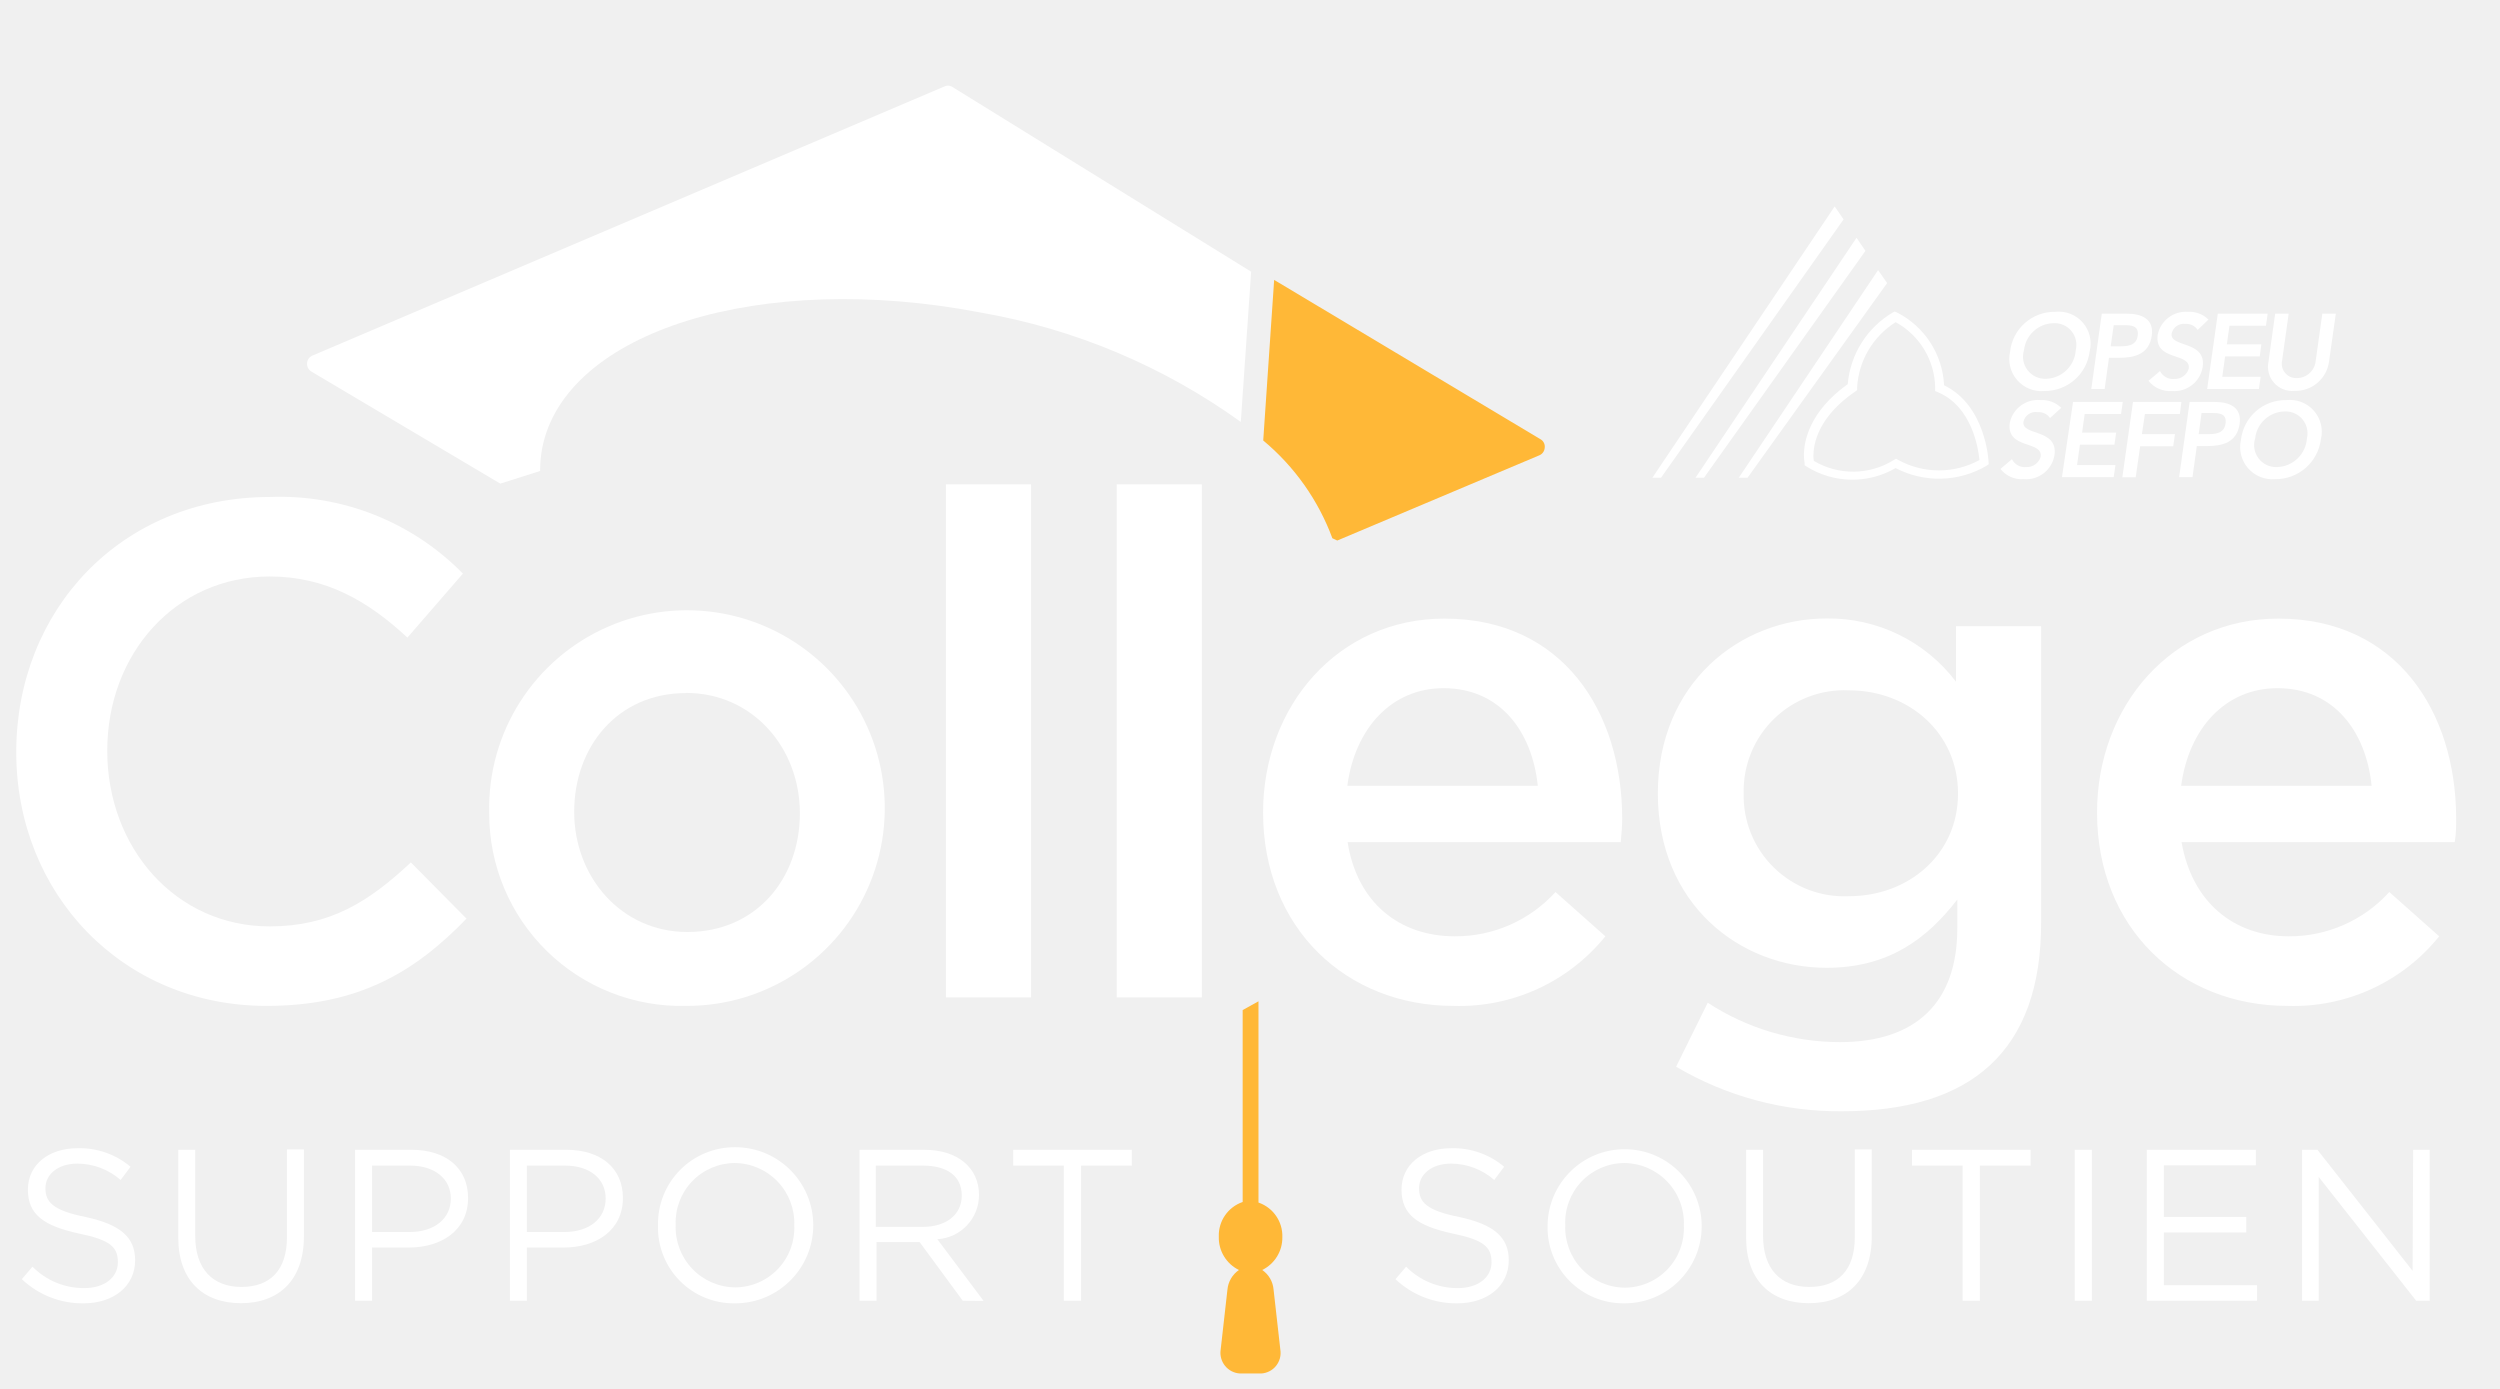
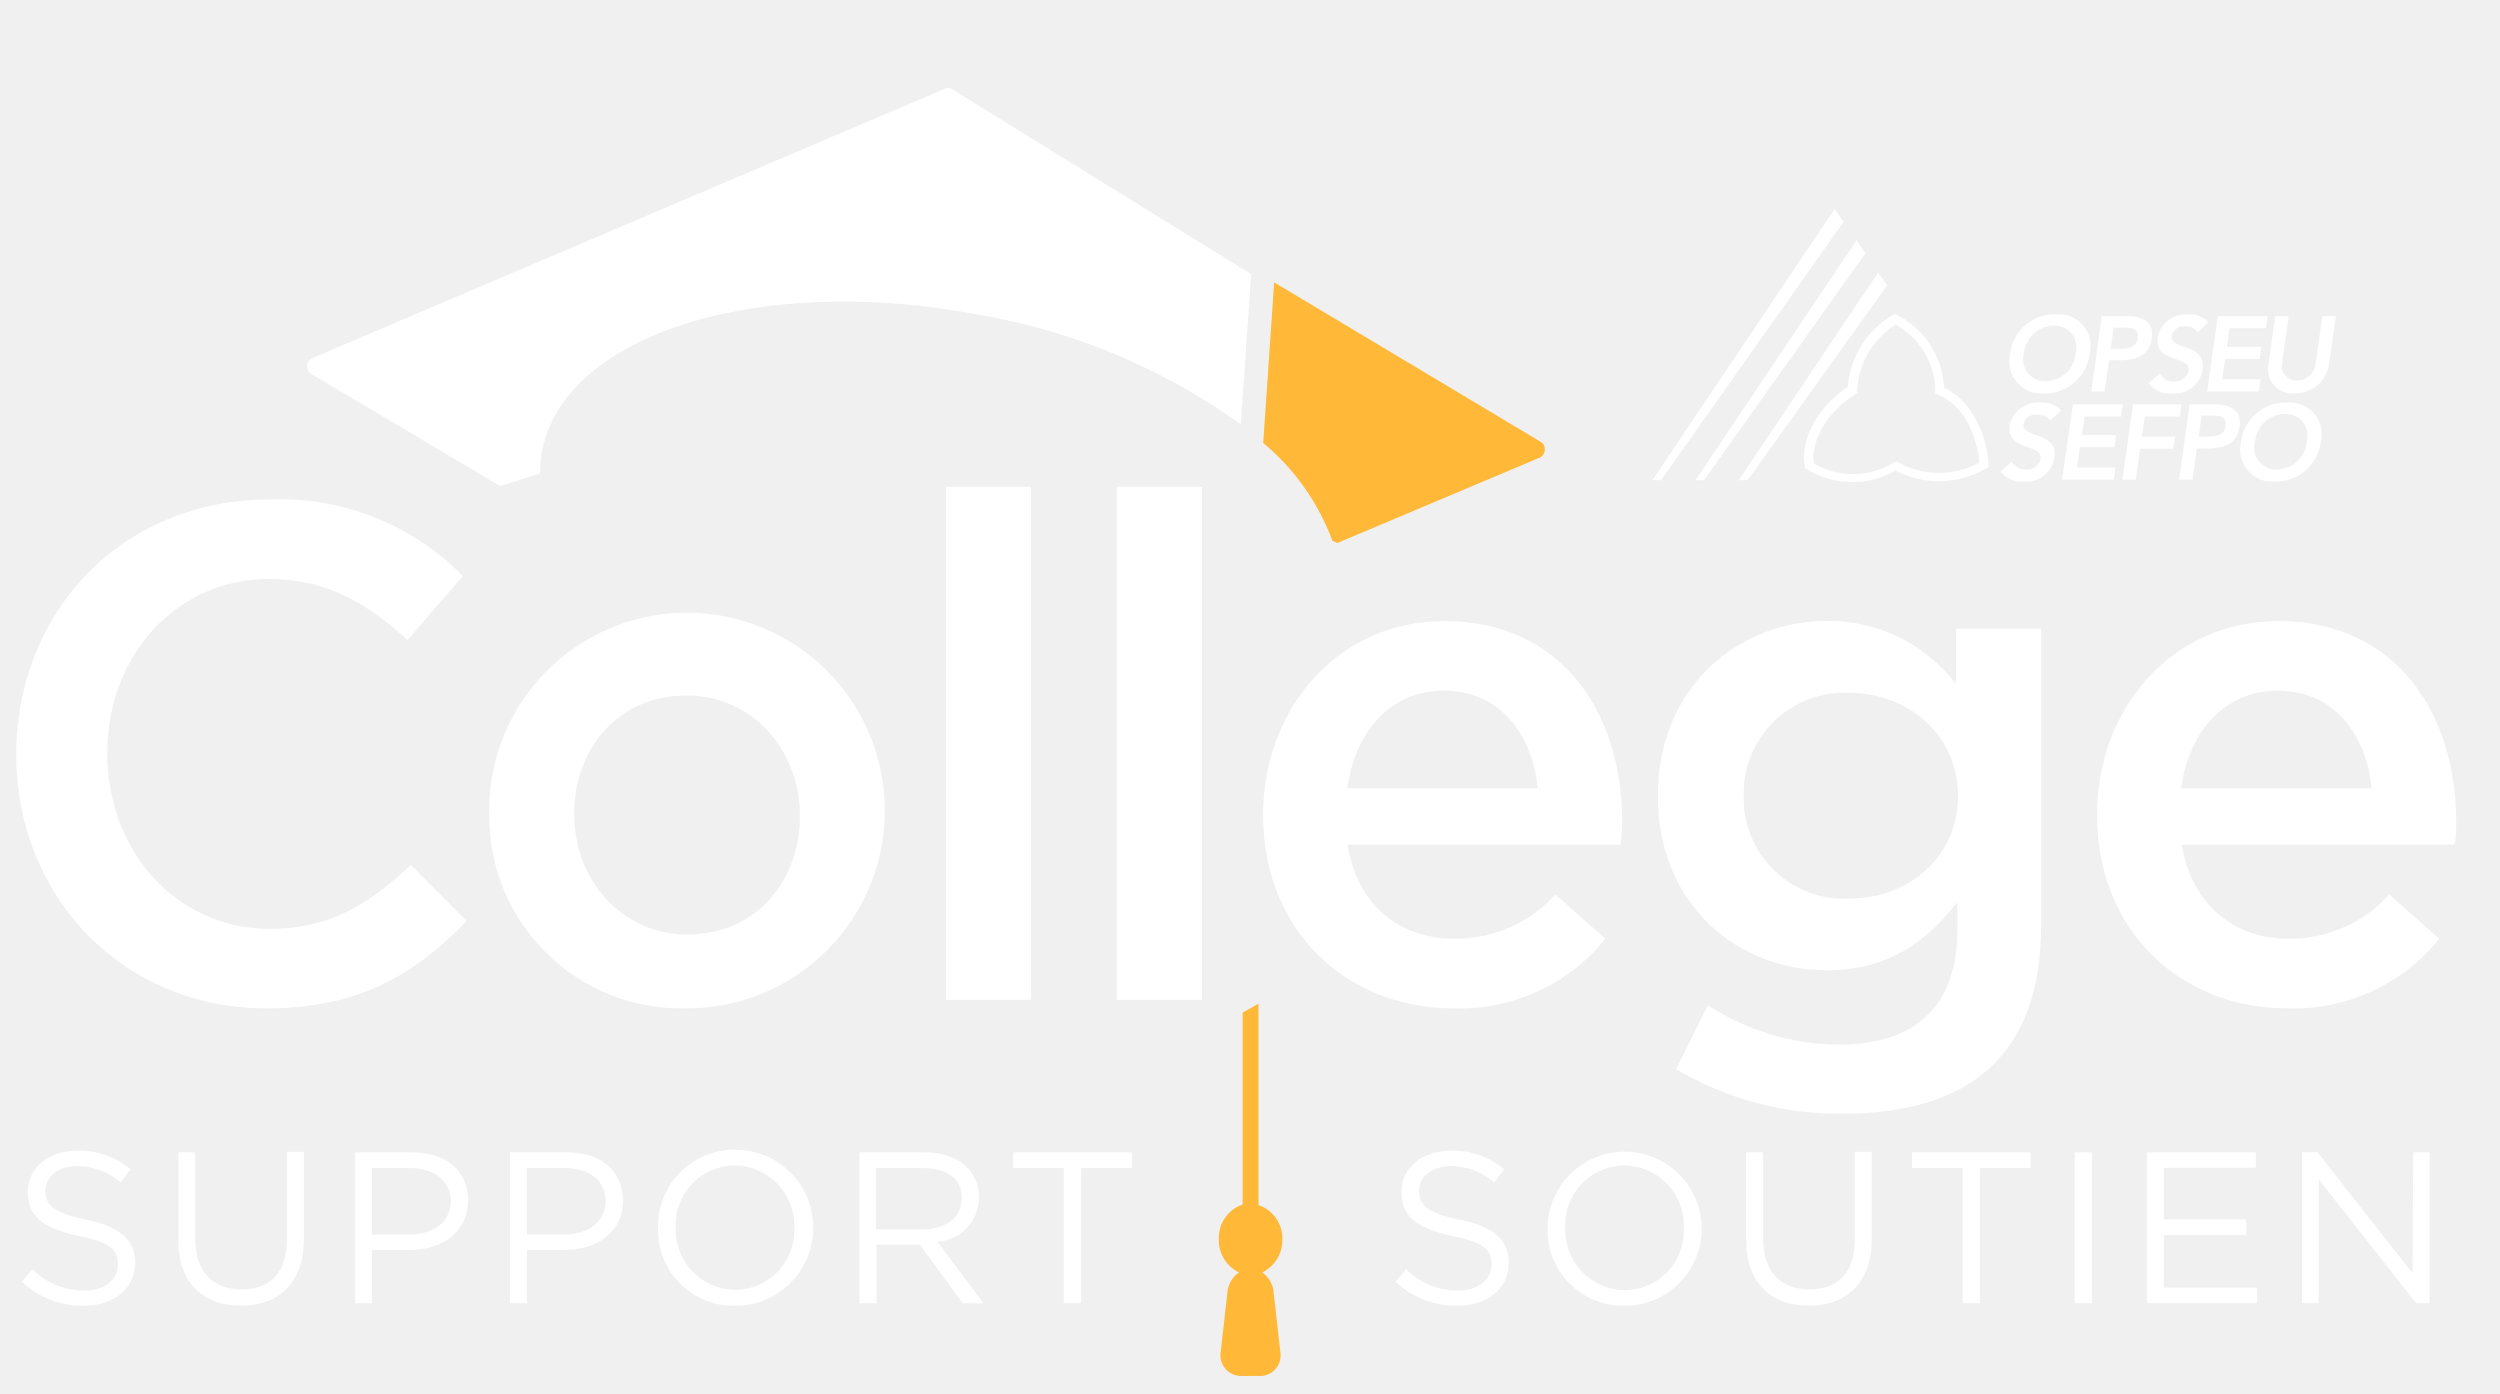
- <svg xmlns="http://www.w3.org/2000/svg" id="Layer_1" data-name="Layer 1" viewBox="42.8 56.8 173.9 96.6">
-   <defs>
-     <style>.cls-1{fill:#ea5a4f;}.cls-2{fill:#fff;}.cls-3{fill:#ffb837;}</style>
-   </defs>
-   <path class="cls-2" d="M80.51,88c1.57-8.17,15.23-12.4,30.5-9.46a43.78,43.78,0,0,1,18.1,7.61l.72-10.45L109,62.82a.56.56,0,0,0-.52,0L64.52,81.54a.61.61,0,0,0-.36.53.62.62,0,0,0,.29.57l13.15,7.8,2.77-.88A8.93,8.93,0,0,1,80.51,88Z" />
-   <path class="cls-3" d="M150,87.38,131.43,76.27l-.76,11.17a16.15,16.15,0,0,1,4.81,6.8l.34.16,14.06-5.93a.61.61,0,0,0,.37-.52A.59.59,0,0,0,150,87.38Z" />
-   <path class="cls-3" d="M132,142.86a2.46,2.46,0,0,0-1.66-2.41v-14l-1.1.61v13.35a2.46,2.46,0,0,0-1.66,2.41,2.5,2.5,0,0,0,1.4,2.32,1.87,1.87,0,0,0-.8,1.37l-.47,4.17a1.44,1.44,0,0,0,1.34,1.66h1.48a1.43,1.43,0,0,0,1.33-1.66l-.47-4.17a1.83,1.83,0,0,0-.79-1.37A2.5,2.5,0,0,0,132,142.86Z" />
-   <path class="cls-2" d="M48.78,141.46c2.34.51,3.42,1.37,3.42,3,0,1.81-1.5,3-3.59,3a6.13,6.13,0,0,1-4.29-1.68l.74-.87a5,5,0,0,0,3.6,1.49c1.41,0,2.34-.74,2.34-1.8s-.53-1.55-2.73-2c-2.42-.53-3.53-1.31-3.53-3.05s1.46-2.88,3.45-2.88a5.49,5.49,0,0,1,3.69,1.29l-.69.92a4.58,4.58,0,0,0-3-1.14c-1.36,0-2.23.75-2.23,1.71S46.47,141,48.78,141.46Z" />
-   <path class="cls-2" d="M63.94,142.8c0,3.06-1.75,4.65-4.38,4.65s-4.36-1.59-4.36-4.56v-6.11h1.18v6c0,2.27,1.2,3.54,3.21,3.54s3.17-1.17,3.17-3.46v-6.11h1.18Z" />
-   <path class="cls-2" d="M71.23,143.58H68.68v3.7H67.5v-10.5h3.93c2.37,0,3.93,1.26,3.93,3.35C75.36,142.41,73.47,143.58,71.23,143.58Zm.11-5.7H68.68v4.62h2.6c1.74,0,2.88-.93,2.88-2.33S73,137.88,71.34,137.88Z" />
-   <path class="cls-2" d="M82,143.58H79.45v3.7H78.27v-10.5H82.2c2.37,0,3.93,1.26,3.93,3.35C86.13,142.41,84.24,143.58,82,143.58Zm.11-5.7H79.45v4.62h2.6c1.74,0,2.88-.93,2.88-2.33S83.8,137.88,82.11,137.88Z" />
-   <path class="cls-2" d="M93.91,147.46a5.27,5.27,0,0,1-5.34-5.41,5.33,5.33,0,0,1,5.37-5.45,5.43,5.43,0,0,1,0,10.86Zm0-9.76A4.13,4.13,0,0,0,89.8,142a4.18,4.18,0,0,0,4.14,4.35,4.13,4.13,0,0,0,4.11-4.32A4.18,4.18,0,0,0,93.91,137.7Z" />
-   <path class="cls-2" d="M109.77,147.28l-3-4.08h-3v4.08h-1.18v-10.5h4.51c2.31,0,3.8,1.25,3.8,3.14A3.08,3.08,0,0,1,108,143l3.22,4.29Zm-2.81-9.4h-3.24v4.26H107c1.57,0,2.7-.81,2.7-2.18S108.66,137.88,107,137.88Z" />
-   <path class="cls-2" d="M118,147.28h-1.2v-9.4h-3.52v-1.1h8.25v1.1H118Z" />
-   <path class="cls-2" d="M61.33,126.77c-10,0-17.4-7.78-17.4-17.65s7.28-17.75,17.65-17.75A17.82,17.82,0,0,1,75,96.7l-3.86,4.45c-2.74-2.54-5.67-4.25-9.58-4.25-6.55,0-11.3,5.37-11.3,12.12s4.75,12.22,11.3,12.22c4.2,0,6.89-1.71,9.82-4.45l3.87,3.91C71.65,124.42,67.74,126.77,61.33,126.77Z" />
-   <path class="cls-2" d="M90.52,126.77a13.36,13.36,0,0,1-13.69-13.4,13.76,13.76,0,1,1,13.69,13.4Zm0-21.76c-4.75,0-7.78,3.72-7.78,8.26s3.28,8.36,7.87,8.36c4.79,0,7.83-3.71,7.83-8.26S95.16,105,90.52,105Z" />
-   <path class="cls-2" d="M108.6,126.18V90.49h5.92v35.69Z" />
-   <path class="cls-2" d="M120.48,126.18V90.49h5.92v35.69Z" />
-   <path class="cls-2" d="M144,121.93a9.39,9.39,0,0,0,7-3.08l3.47,3.08a13.06,13.06,0,0,1-10.56,4.84c-7.48,0-13.25-5.43-13.25-13.45,0-7.43,5.23-13.49,12.61-13.49,8.22,0,12.37,6.45,12.37,13.93,0,.54-.05,1-.1,1.62h-19C137.2,119.58,140.13,121.93,144,121.93Zm5.77-10.47c-.4-3.81-2.64-6.79-6.56-6.79-3.61,0-6.16,2.79-6.69,6.79Z" />
-   <path class="cls-2" d="M170.93,134.1A22.31,22.31,0,0,1,159.39,131l2.2-4.45a16.83,16.83,0,0,0,9.19,2.74c5.28,0,8.17-2.74,8.17-7.92v-2c-2.15,2.79-4.84,4.75-9.09,4.75-6.07,0-11.74-4.45-11.74-12.13s5.72-12.17,11.74-12.17a11.11,11.11,0,0,1,9,4.4v-3.86h5.92V120.9C184.82,130,179.83,134.1,170.93,134.1Zm.49-29.28a7,7,0,0,0-7.33,7.13,7,7,0,0,0,7.33,7.19c4.11,0,7.58-2.88,7.58-7.14S175.53,104.82,171.42,104.82Z" />
-   <path class="cls-2" d="M202,121.93a9.37,9.37,0,0,0,7-3.08l3.47,3.08a13,13,0,0,1-10.55,4.84c-7.49,0-13.25-5.43-13.25-13.45,0-7.43,5.23-13.49,12.61-13.49,8.21,0,12.37,6.45,12.37,13.93,0,.54,0,1-.1,1.62h-19C195.28,119.58,198.21,121.93,202,121.93Zm5.77-10.47c-.39-3.81-2.64-6.79-6.55-6.79-3.62,0-6.16,2.79-6.7,6.79Z" />
-   <path class="cls-2" d="M185.76,78.49a2.22,2.22,0,0,1,2.4,2.74A3.15,3.15,0,0,1,185,84a2.24,2.24,0,0,1-2.38-2.73A3.11,3.11,0,0,1,185.76,78.49Zm-.64,4.66a2.13,2.13,0,0,0,2.07-2,1.51,1.51,0,0,0-1.54-1.87,2.11,2.11,0,0,0-2.06,1.87A1.54,1.54,0,0,0,185.12,83.15Z" />
-   <path class="cls-2" d="M189,78.62h1.76c1,0,1.88.36,1.72,1.52-.19,1.31-1.2,1.55-2.31,1.55h-.67l-.3,2.17h-.93Zm1.18,2.27c.53,0,1.22,0,1.32-.74s-.51-.73-1-.73h-.67l-.21,1.47Z" />
-   <path class="cls-2" d="M195.67,79.75a.94.94,0,0,0-.86-.42.86.86,0,0,0-.95.67c-.15,1,2.42.46,2.16,2.32A2,2,0,0,1,193.87,84a1.9,1.9,0,0,1-1.62-.71l.8-.68a1,1,0,0,0,1,.55,1,1,0,0,0,1-.72c.16-1.15-2.42-.49-2.16-2.36A2,2,0,0,1,195,78.49a1.86,1.86,0,0,1,1.42.54Z" />
-   <path class="cls-2" d="M197.07,78.62h3.47l-.12.84h-2.54l-.18,1.29h2.4l-.11.84h-2.41l-.2,1.42h2.67l-.12.85h-3.6Z" />
-   <path class="cls-2" d="M204.81,81.93a2.35,2.35,0,0,1-2.4,2.06,1.69,1.69,0,0,1-1.81-2.06l.46-3.31H202l-.46,3.28a1,1,0,0,0,1,1.2,1.32,1.32,0,0,0,1.34-1.2l.46-3.28h.94Z" />
-   <path class="cls-2" d="M185.4,85.88a.94.94,0,0,0-.85-.41.87.87,0,0,0-1,.67c-.14,1,2.42.45,2.16,2.32a2,2,0,0,1-2.15,1.67,1.88,1.88,0,0,1-1.61-.71l.8-.68a1,1,0,0,0,1,.55,1,1,0,0,0,1-.72c.16-1.15-2.41-.49-2.15-2.36a2,2,0,0,1,2.15-1.58,1.88,1.88,0,0,1,1.43.54Z" />
-   <path class="cls-2" d="M187,84.76h3.46l-.12.84h-2.53l-.18,1.29H190l-.12.84h-2.4l-.2,1.42h2.67l-.12.84h-3.6Z" />
-   <path class="cls-2" d="M191.17,84.76h3.37l-.11.84H192L191.79,87h2.3l-.12.84h-2.3L191.36,90h-.93Z" />
-   <path class="cls-2" d="M195.11,84.76h1.76c1,0,1.88.36,1.72,1.52-.19,1.31-1.2,1.55-2.31,1.55h-.67l-.3,2.16h-.93ZM196.29,87c.53,0,1.22,0,1.32-.74s-.51-.73-1-.73h-.67l-.2,1.47Z" />
-   <path class="cls-2" d="M201.84,84.63a2.22,2.22,0,0,1,2.4,2.74,3.17,3.17,0,0,1-3.18,2.76,2.24,2.24,0,0,1-2.38-2.73A3.12,3.12,0,0,1,201.84,84.63Zm-.65,4.66a2.14,2.14,0,0,0,2.08-2,1.52,1.52,0,0,0-1.54-1.87,2.1,2.1,0,0,0-2.06,1.87A1.53,1.53,0,0,0,201.19,89.29Z" />
-   <path class="cls-2" d="M174.49,78.52a6.41,6.41,0,0,0-3.16,5c-2.68,1.91-3.05,4-3.05,4.93a3.58,3.58,0,0,0,.05.58l0,.13.1.07a6,6,0,0,0,6.23.13,6.52,6.52,0,0,0,6.32-.16l.15-.1V89c0-.17-.2-4-3.1-5.4a6,6,0,0,0-3.27-5.06l-.16-.07Zm-5.55,10c0-.84.32-2.71,2.9-4.48l.14-.1v-.17a5.75,5.75,0,0,1,2.68-4.56,5.28,5.28,0,0,1,2.75,4.51V84l.21.09c2.35,1,2.8,3.92,2.87,4.71a5.87,5.87,0,0,1-5.64,0l-.16-.09-.16.09a5.35,5.35,0,0,1-5.56.06A2.28,2.28,0,0,1,168.94,88.5Z" />
-   <polygon class="cls-2" points="172.56 74.25 171.94 73.34 160.74 90.03 161.33 90.03 172.56 74.25" />
-   <polygon class="cls-2" points="174.07 76.49 173.44 75.59 163.75 90.03 164.36 90.03 174.07 76.49" />
-   <polygon class="cls-2" points="171.04 72.06 170.42 71.16 157.74 90.03 158.34 90.03 171.04 72.06" />
-   <path class="cls-2" d="M144.33,141.46c2.34.51,3.42,1.37,3.42,3,0,1.81-1.5,3-3.59,3a6.13,6.13,0,0,1-4.29-1.68l.74-.87a5,5,0,0,0,3.6,1.49c1.41,0,2.34-.74,2.34-1.8s-.53-1.55-2.73-2c-2.42-.53-3.53-1.31-3.53-3.05s1.46-2.88,3.45-2.88a5.49,5.49,0,0,1,3.69,1.29l-.69.92a4.58,4.58,0,0,0-3-1.14c-1.36,0-2.23.75-2.23,1.71S142,141,144.33,141.46Z" />
-   <path class="cls-2" d="M155.79,147.46a5.27,5.27,0,0,1-5.34-5.41,5.36,5.36,0,1,1,5.34,5.41Zm0-9.76a4.13,4.13,0,0,0-4.11,4.32,4.18,4.18,0,0,0,4.14,4.35,4.13,4.13,0,0,0,4.11-4.32A4.18,4.18,0,0,0,155.79,137.7Z" />
-   <path class="cls-2" d="M173,142.8c0,3.06-1.75,4.65-4.38,4.65s-4.36-1.59-4.36-4.56v-6.11h1.18v6c0,2.27,1.2,3.54,3.21,3.54s3.17-1.17,3.17-3.46v-6.11H173Z" />
-   <path class="cls-2" d="M180.52,147.28h-1.2v-9.4H175.8v-1.1h8.25v1.1h-3.53Z" />
-   <path class="cls-2" d="M188.31,136.78v10.5h-1.19v-10.5Z" />
-   <path class="cls-2" d="M199.72,137.86h-6.4v3.59h5.73v1.08h-5.73v3.67h6.48v1.08h-7.67v-10.5h7.59Z" />
-   <path class="cls-2" d="M210.66,136.78h1.15v10.5h-.94l-6.78-8.61v8.61h-1.16v-10.5H204l6.62,8.42Z" />
+ <svg xmlns="http://www.w3.org/2000/svg" id="Layer_1" data-name="Layer 1" width="174" height="97" viewBox="42.8 56.8 173.9 96.6">
+   <path fill="#fff" d="M80.51,88c1.57-8.17,15.23-12.4,30.5-9.46a43.78,43.78,0,0,1,18.1,7.61l.72-10.45L109,62.82a.56.56,0,0,0-.52,0L64.52,81.54a.61.61,0,0,0-.36.53.62.62,0,0,0,.29.57l13.15,7.8,2.77-.88A8.93,8.93,0,0,1,80.51,88Z" />
+   <path fill="#ffb837" d="M150,87.38,131.43,76.27l-.76,11.17a16.15,16.15,0,0,1,4.81,6.8l.34.16,14.06-5.93a.61.61,0,0,0,.37-.52A.59.59,0,0,0,150,87.38Z" />
+   <path fill="#ffb837" d="M132,142.86a2.46,2.46,0,0,0-1.66-2.41v-14l-1.1.61v13.35a2.46,2.46,0,0,0-1.66,2.41,2.5,2.5,0,0,0,1.4,2.32,1.87,1.87,0,0,0-.8,1.37l-.47,4.17a1.44,1.44,0,0,0,1.34,1.66h1.48a1.43,1.43,0,0,0,1.33-1.66l-.47-4.17a1.83,1.83,0,0,0-.79-1.37A2.5,2.5,0,0,0,132,142.86Z" />
+   <path fill="#fff" d="M48.78,141.46c2.34.51,3.42,1.37,3.42,3,0,1.81-1.5,3-3.59,3a6.13,6.13,0,0,1-4.29-1.68l.74-.87a5,5,0,0,0,3.6,1.49c1.41,0,2.34-.74,2.34-1.8s-.53-1.55-2.73-2c-2.42-.53-3.53-1.31-3.53-3.05s1.46-2.88,3.45-2.88a5.49,5.49,0,0,1,3.69,1.29l-.69.92a4.58,4.58,0,0,0-3-1.14c-1.36,0-2.23.75-2.23,1.71S46.47,141,48.78,141.46Z" />
+   <path fill="#fff" d="M63.94,142.8c0,3.06-1.75,4.65-4.38,4.65s-4.36-1.59-4.36-4.56v-6.11h1.18v6c0,2.27,1.2,3.54,3.21,3.54s3.17-1.17,3.17-3.46v-6.11h1.18Z" />
+   <path fill="#fff" d="M71.23,143.58H68.68v3.7H67.5v-10.5h3.93c2.37,0,3.93,1.26,3.93,3.35C75.36,142.41,73.47,143.58,71.23,143.58Zm.11-5.7H68.68v4.62h2.6c1.74,0,2.88-.93,2.88-2.33S73,137.88,71.34,137.88Z" />
+   <path fill="#fff" d="M82,143.58H79.45v3.7H78.27v-10.5H82.2c2.37,0,3.93,1.26,3.93,3.35C86.13,142.41,84.24,143.58,82,143.58Zm.11-5.7H79.45v4.62h2.6c1.74,0,2.88-.93,2.88-2.33S83.8,137.88,82.11,137.88Z" />
+   <path fill="#fff" d="M93.91,147.46a5.27,5.27,0,0,1-5.34-5.41,5.33,5.33,0,0,1,5.37-5.45,5.43,5.43,0,0,1,0,10.86Zm0-9.76A4.13,4.13,0,0,0,89.8,142a4.18,4.18,0,0,0,4.14,4.35,4.13,4.13,0,0,0,4.11-4.32A4.18,4.18,0,0,0,93.91,137.7Z" />
+   <path fill="#fff" d="M109.77,147.28l-3-4.08h-3v4.08h-1.18v-10.5h4.51c2.31,0,3.8,1.25,3.8,3.14A3.08,3.08,0,0,1,108,143l3.22,4.29Zm-2.81-9.4h-3.24v4.26H107c1.57,0,2.7-.81,2.7-2.18S108.66,137.88,107,137.88Z" />
+   <path fill="#fff" d="M118,147.28h-1.2v-9.4h-3.52v-1.1h8.25v1.1H118Z" />
+   <path fill="#fff" d="M61.33,126.77c-10,0-17.4-7.78-17.4-17.65s7.28-17.75,17.65-17.75A17.82,17.82,0,0,1,75,96.7l-3.86,4.45c-2.74-2.54-5.67-4.25-9.58-4.25-6.55,0-11.3,5.37-11.3,12.12s4.75,12.22,11.3,12.22c4.2,0,6.89-1.71,9.82-4.45l3.87,3.91C71.65,124.42,67.74,126.77,61.33,126.77Z" />
+   <path fill="#fff" d="M90.52,126.77a13.36,13.36,0,0,1-13.69-13.4,13.76,13.76,0,1,1,13.69,13.4Zm0-21.76c-4.75,0-7.78,3.72-7.78,8.26s3.28,8.36,7.87,8.36c4.79,0,7.83-3.71,7.83-8.26S95.16,105,90.52,105Z" />
+   <path fill="#fff" d="M108.6,126.18V90.49h5.92v35.69Z" />
+   <path fill="#fff" d="M120.48,126.18V90.49h5.92v35.69Z" />
+   <path fill="#fff" d="M144,121.93a9.39,9.39,0,0,0,7-3.08l3.47,3.08a13.06,13.06,0,0,1-10.56,4.84c-7.48,0-13.25-5.43-13.25-13.45,0-7.43,5.23-13.49,12.61-13.49,8.22,0,12.37,6.45,12.37,13.93,0,.54-.05,1-.1,1.62h-19C137.2,119.58,140.13,121.93,144,121.93Zm5.77-10.47c-.4-3.81-2.64-6.79-6.56-6.79-3.61,0-6.16,2.79-6.69,6.79Z" />
+   <path fill="#fff" d="M170.93,134.1A22.31,22.31,0,0,1,159.39,131l2.2-4.45a16.83,16.83,0,0,0,9.19,2.74c5.28,0,8.17-2.74,8.17-7.92v-2c-2.15,2.79-4.84,4.75-9.09,4.75-6.07,0-11.74-4.45-11.74-12.13s5.72-12.17,11.74-12.17a11.11,11.11,0,0,1,9,4.4v-3.86h5.92V120.9C184.82,130,179.83,134.1,170.93,134.1Zm.49-29.28a7,7,0,0,0-7.33,7.13,7,7,0,0,0,7.33,7.19c4.11,0,7.58-2.88,7.58-7.14S175.53,104.82,171.42,104.82Z" />
+   <path fill="#fff" d="M202,121.93a9.37,9.37,0,0,0,7-3.08l3.47,3.08a13,13,0,0,1-10.55,4.84c-7.49,0-13.25-5.43-13.25-13.45,0-7.43,5.23-13.49,12.61-13.49,8.21,0,12.37,6.45,12.37,13.93,0,.54,0,1-.1,1.62h-19C195.28,119.58,198.21,121.93,202,121.93Zm5.77-10.47c-.39-3.81-2.64-6.79-6.55-6.79-3.62,0-6.16,2.79-6.7,6.79Z" />
+   <path fill="#fff" d="M185.76,78.49a2.22,2.22,0,0,1,2.4,2.74A3.15,3.15,0,0,1,185,84a2.24,2.24,0,0,1-2.38-2.73A3.11,3.11,0,0,1,185.76,78.49Zm-.64,4.66a2.13,2.13,0,0,0,2.07-2,1.51,1.51,0,0,0-1.54-1.87,2.11,2.11,0,0,0-2.06,1.87A1.54,1.54,0,0,0,185.12,83.15Z" />
+   <path fill="#fff" d="M189,78.62h1.76c1,0,1.88.36,1.72,1.52-.19,1.31-1.2,1.55-2.31,1.55h-.67l-.3,2.17h-.93Zm1.18,2.27c.53,0,1.22,0,1.32-.74s-.51-.73-1-.73h-.67l-.21,1.47Z" />
+   <path fill="#fff" d="M195.67,79.75a.94.94,0,0,0-.86-.42.86.86,0,0,0-.95.67c-.15,1,2.42.46,2.16,2.32A2,2,0,0,1,193.87,84a1.9,1.9,0,0,1-1.62-.71l.8-.68a1,1,0,0,0,1,.55,1,1,0,0,0,1-.72c.16-1.15-2.42-.49-2.16-2.36A2,2,0,0,1,195,78.49a1.86,1.86,0,0,1,1.42.54Z" />
+   <path fill="#fff" d="M197.07,78.62h3.47l-.12.84h-2.54l-.18,1.29h2.4l-.11.84h-2.41l-.2,1.42h2.67l-.12.85h-3.6Z" />
+   <path fill="#fff" d="M204.81,81.93a2.35,2.35,0,0,1-2.4,2.06,1.69,1.69,0,0,1-1.81-2.06l.46-3.31H202l-.46,3.28a1,1,0,0,0,1,1.2,1.32,1.32,0,0,0,1.34-1.2l.46-3.28h.94Z" />
+   <path fill="#fff" d="M185.4,85.88a.94.94,0,0,0-.85-.41.87.87,0,0,0-1,.67c-.14,1,2.42.45,2.16,2.32a2,2,0,0,1-2.15,1.67,1.88,1.88,0,0,1-1.61-.71l.8-.68a1,1,0,0,0,1,.55,1,1,0,0,0,1-.72c.16-1.15-2.41-.49-2.15-2.36a2,2,0,0,1,2.15-1.58,1.88,1.88,0,0,1,1.43.54Z" />
+   <path fill="#fff" d="M187,84.76h3.46l-.12.84h-2.53l-.18,1.29H190l-.12.84h-2.4l-.2,1.42h2.67l-.12.84h-3.6Z" />
+   <path fill="#fff" d="M191.17,84.76h3.37l-.11.84H192L191.79,87h2.3l-.12.84h-2.3L191.36,90h-.93Z" />
+   <path fill="#fff" d="M195.11,84.76h1.76c1,0,1.88.36,1.72,1.52-.19,1.31-1.2,1.55-2.31,1.55h-.67l-.3,2.16h-.93ZM196.29,87c.53,0,1.22,0,1.32-.74s-.51-.73-1-.73h-.67l-.2,1.47Z" />
+   <path fill="#fff" d="M201.84,84.63a2.22,2.22,0,0,1,2.4,2.74,3.17,3.17,0,0,1-3.18,2.76,2.24,2.24,0,0,1-2.38-2.73A3.12,3.12,0,0,1,201.84,84.63Zm-.65,4.66a2.14,2.14,0,0,0,2.08-2,1.52,1.52,0,0,0-1.54-1.87,2.1,2.1,0,0,0-2.06,1.87A1.53,1.53,0,0,0,201.19,89.29Z" />
+   <path fill="#fff" d="M174.49,78.52a6.41,6.41,0,0,0-3.16,5c-2.68,1.91-3.05,4-3.05,4.93a3.58,3.58,0,0,0,.05.58l0,.13.1.07a6,6,0,0,0,6.23.13,6.52,6.52,0,0,0,6.32-.16l.15-.1V89c0-.17-.2-4-3.1-5.4a6,6,0,0,0-3.27-5.06l-.16-.07Zm-5.55,10c0-.84.32-2.71,2.9-4.48l.14-.1v-.17a5.75,5.75,0,0,1,2.68-4.56,5.28,5.28,0,0,1,2.75,4.51V84l.21.09c2.35,1,2.8,3.92,2.87,4.71a5.87,5.87,0,0,1-5.64,0l-.16-.09-.16.09a5.35,5.35,0,0,1-5.56.06A2.28,2.28,0,0,1,168.94,88.5Z" />
+   <polygon fill="#fff" points="172.56 74.25 171.94 73.34 160.74 90.03 161.33 90.03 172.56 74.25" />
+   <polygon fill="#fff" points="174.07 76.49 173.44 75.59 163.75 90.03 164.36 90.03 174.07 76.49" />
+   <polygon fill="#fff" points="171.04 72.06 170.42 71.16 157.74 90.03 158.34 90.03 171.04 72.06" />
+   <path fill="#fff" d="M144.33,141.46c2.34.51,3.42,1.37,3.42,3,0,1.81-1.5,3-3.59,3a6.13,6.13,0,0,1-4.29-1.68l.74-.87a5,5,0,0,0,3.6,1.49c1.41,0,2.34-.74,2.34-1.8s-.53-1.55-2.73-2c-2.42-.53-3.53-1.31-3.53-3.05s1.46-2.88,3.45-2.88a5.49,5.49,0,0,1,3.69,1.29l-.69.92a4.58,4.58,0,0,0-3-1.14c-1.36,0-2.23.75-2.23,1.71S142,141,144.33,141.46Z" />
+   <path fill="#fff" d="M155.79,147.46a5.27,5.27,0,0,1-5.34-5.41,5.36,5.36,0,1,1,5.34,5.41Zm0-9.76a4.13,4.13,0,0,0-4.11,4.32,4.18,4.18,0,0,0,4.14,4.35,4.13,4.13,0,0,0,4.11-4.32A4.18,4.18,0,0,0,155.79,137.7Z" />
+   <path fill="#fff" d="M173,142.8c0,3.06-1.75,4.65-4.38,4.65s-4.36-1.59-4.36-4.56v-6.11h1.18v6c0,2.27,1.2,3.54,3.21,3.54s3.17-1.17,3.17-3.46v-6.11H173Z" />
+   <path fill="#fff" d="M180.52,147.28h-1.2v-9.4H175.8v-1.1h8.25v1.1h-3.53Z" />
+   <path fill="#fff" d="M188.31,136.78v10.5h-1.19v-10.5Z" />
+   <path fill="#fff" d="M199.72,137.86h-6.4v3.59h5.73v1.08h-5.73v3.67h6.48v1.08h-7.67v-10.5h7.59Z" />
+   <path fill="#fff" d="M210.66,136.78h1.15v10.5h-.94l-6.78-8.61v8.61h-1.16v-10.5H204l6.62,8.42Z" />
</svg>
